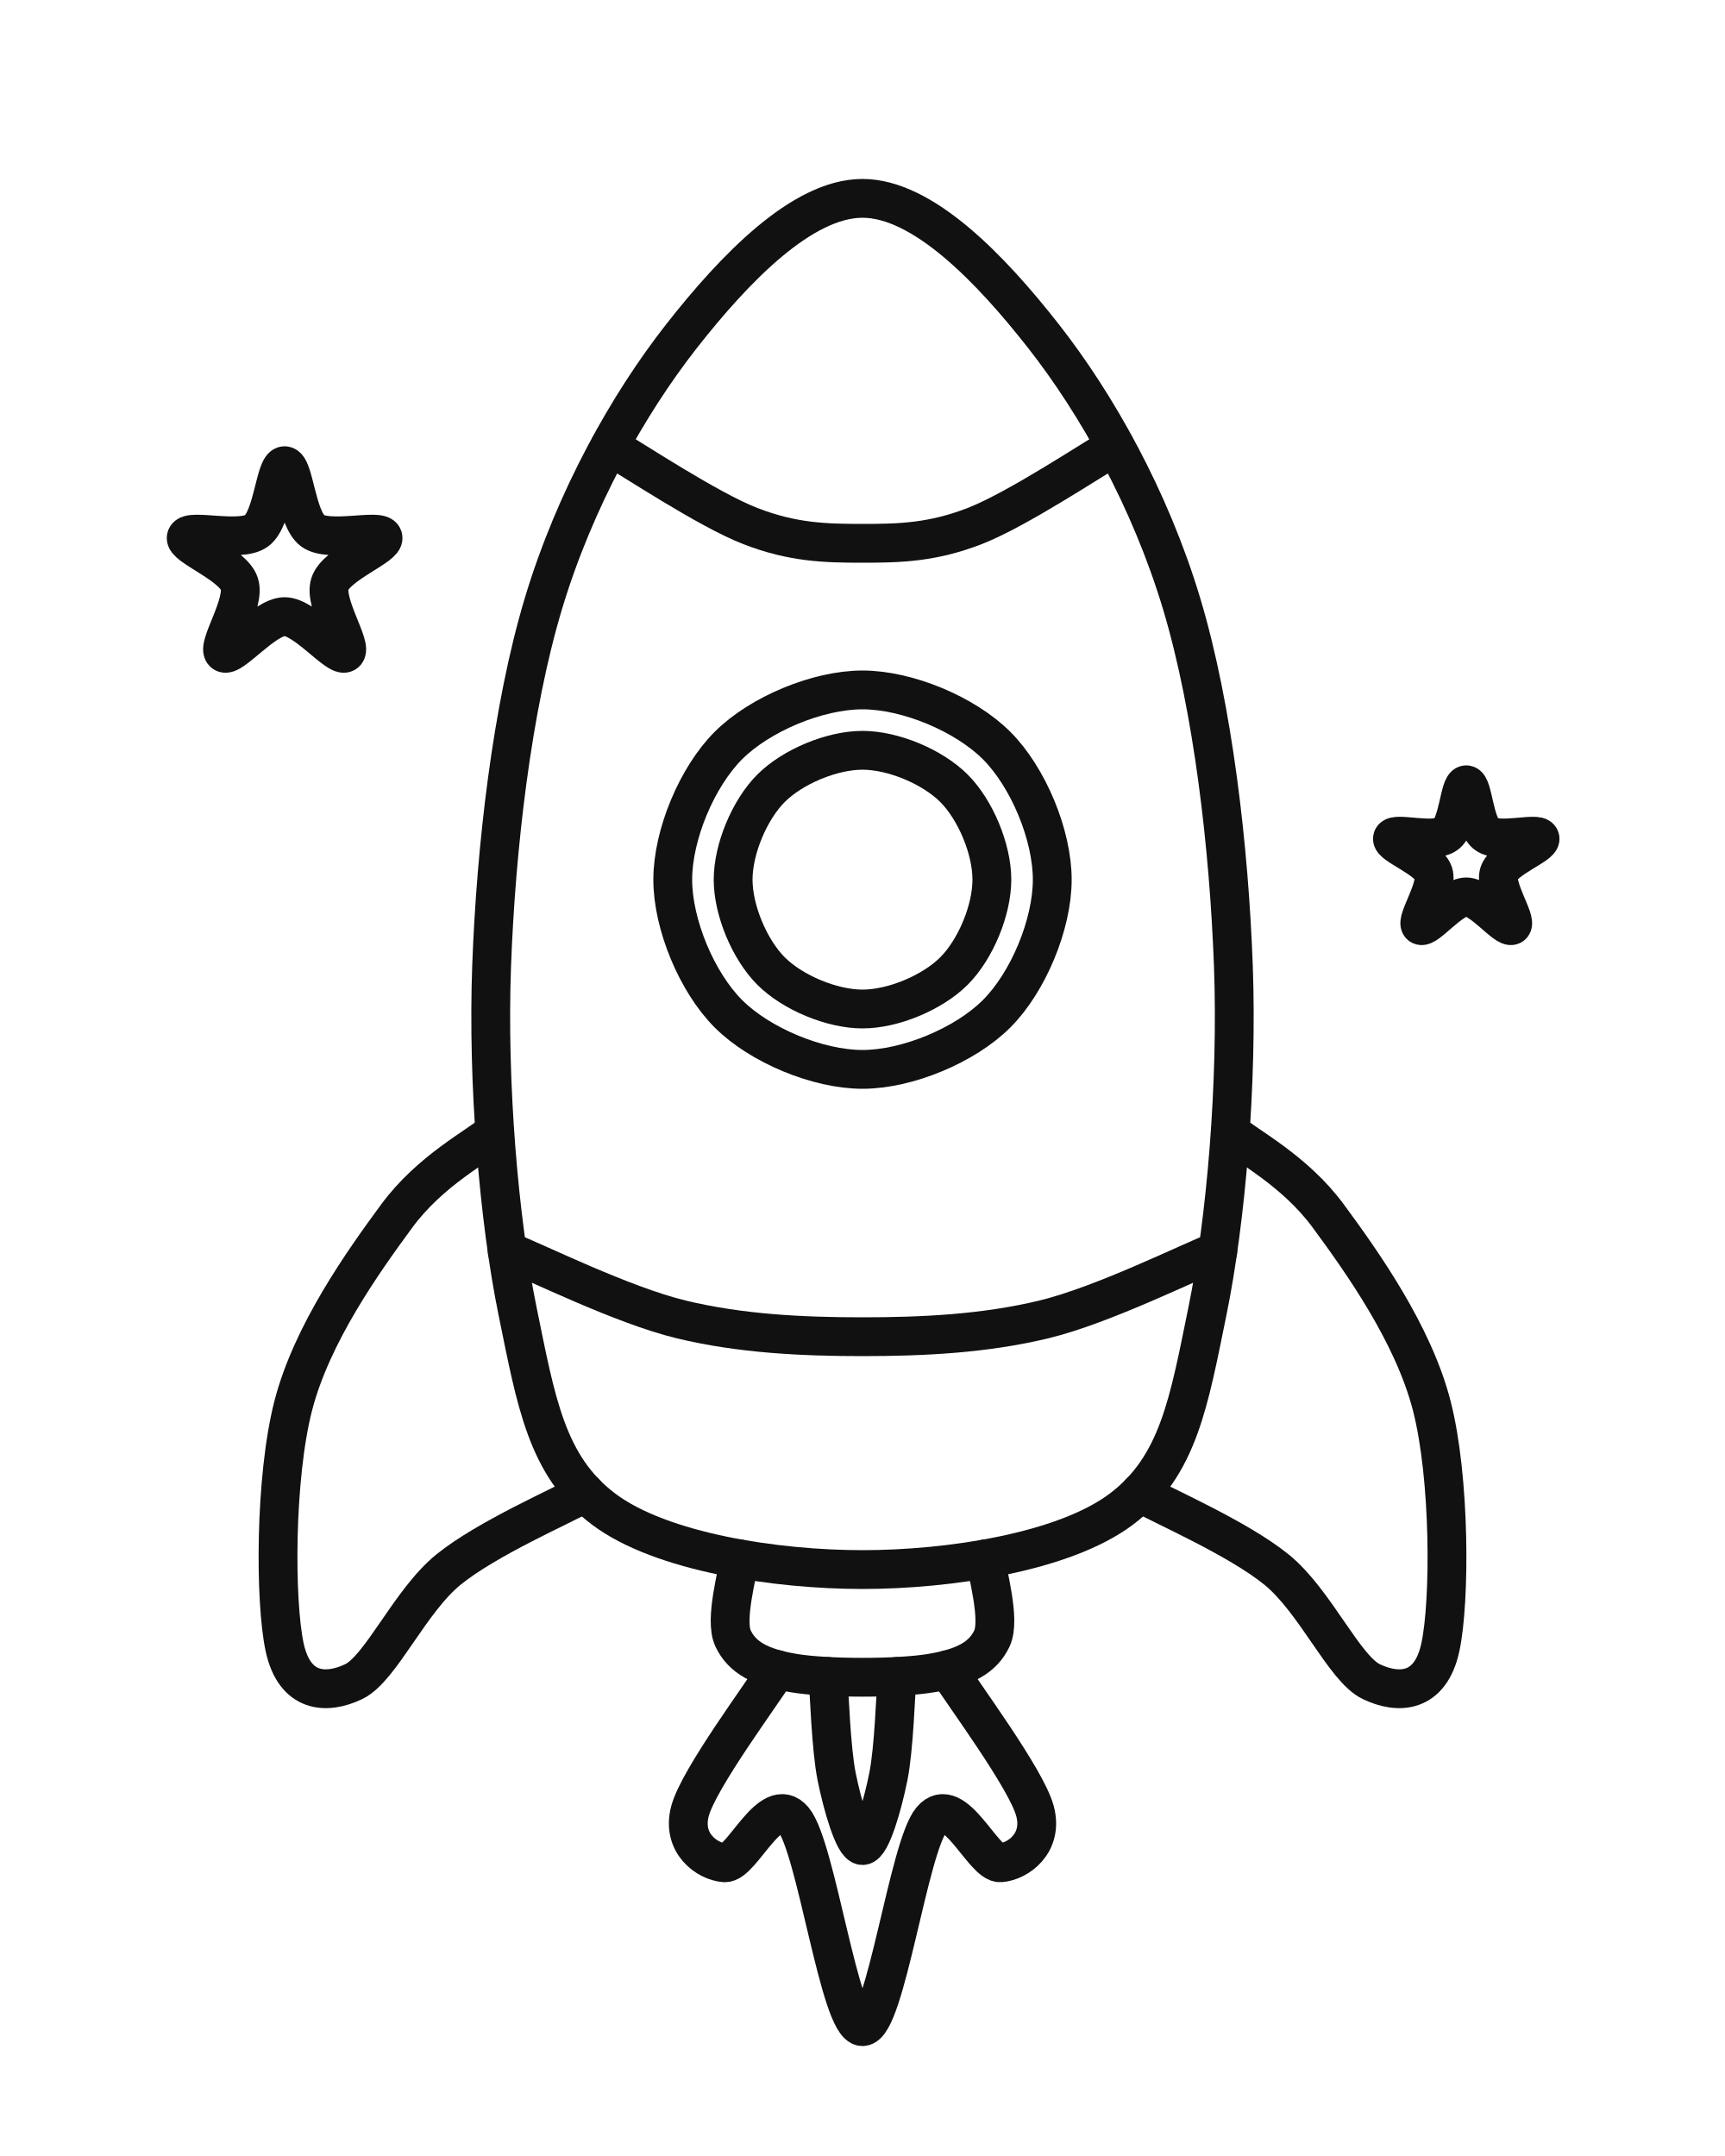
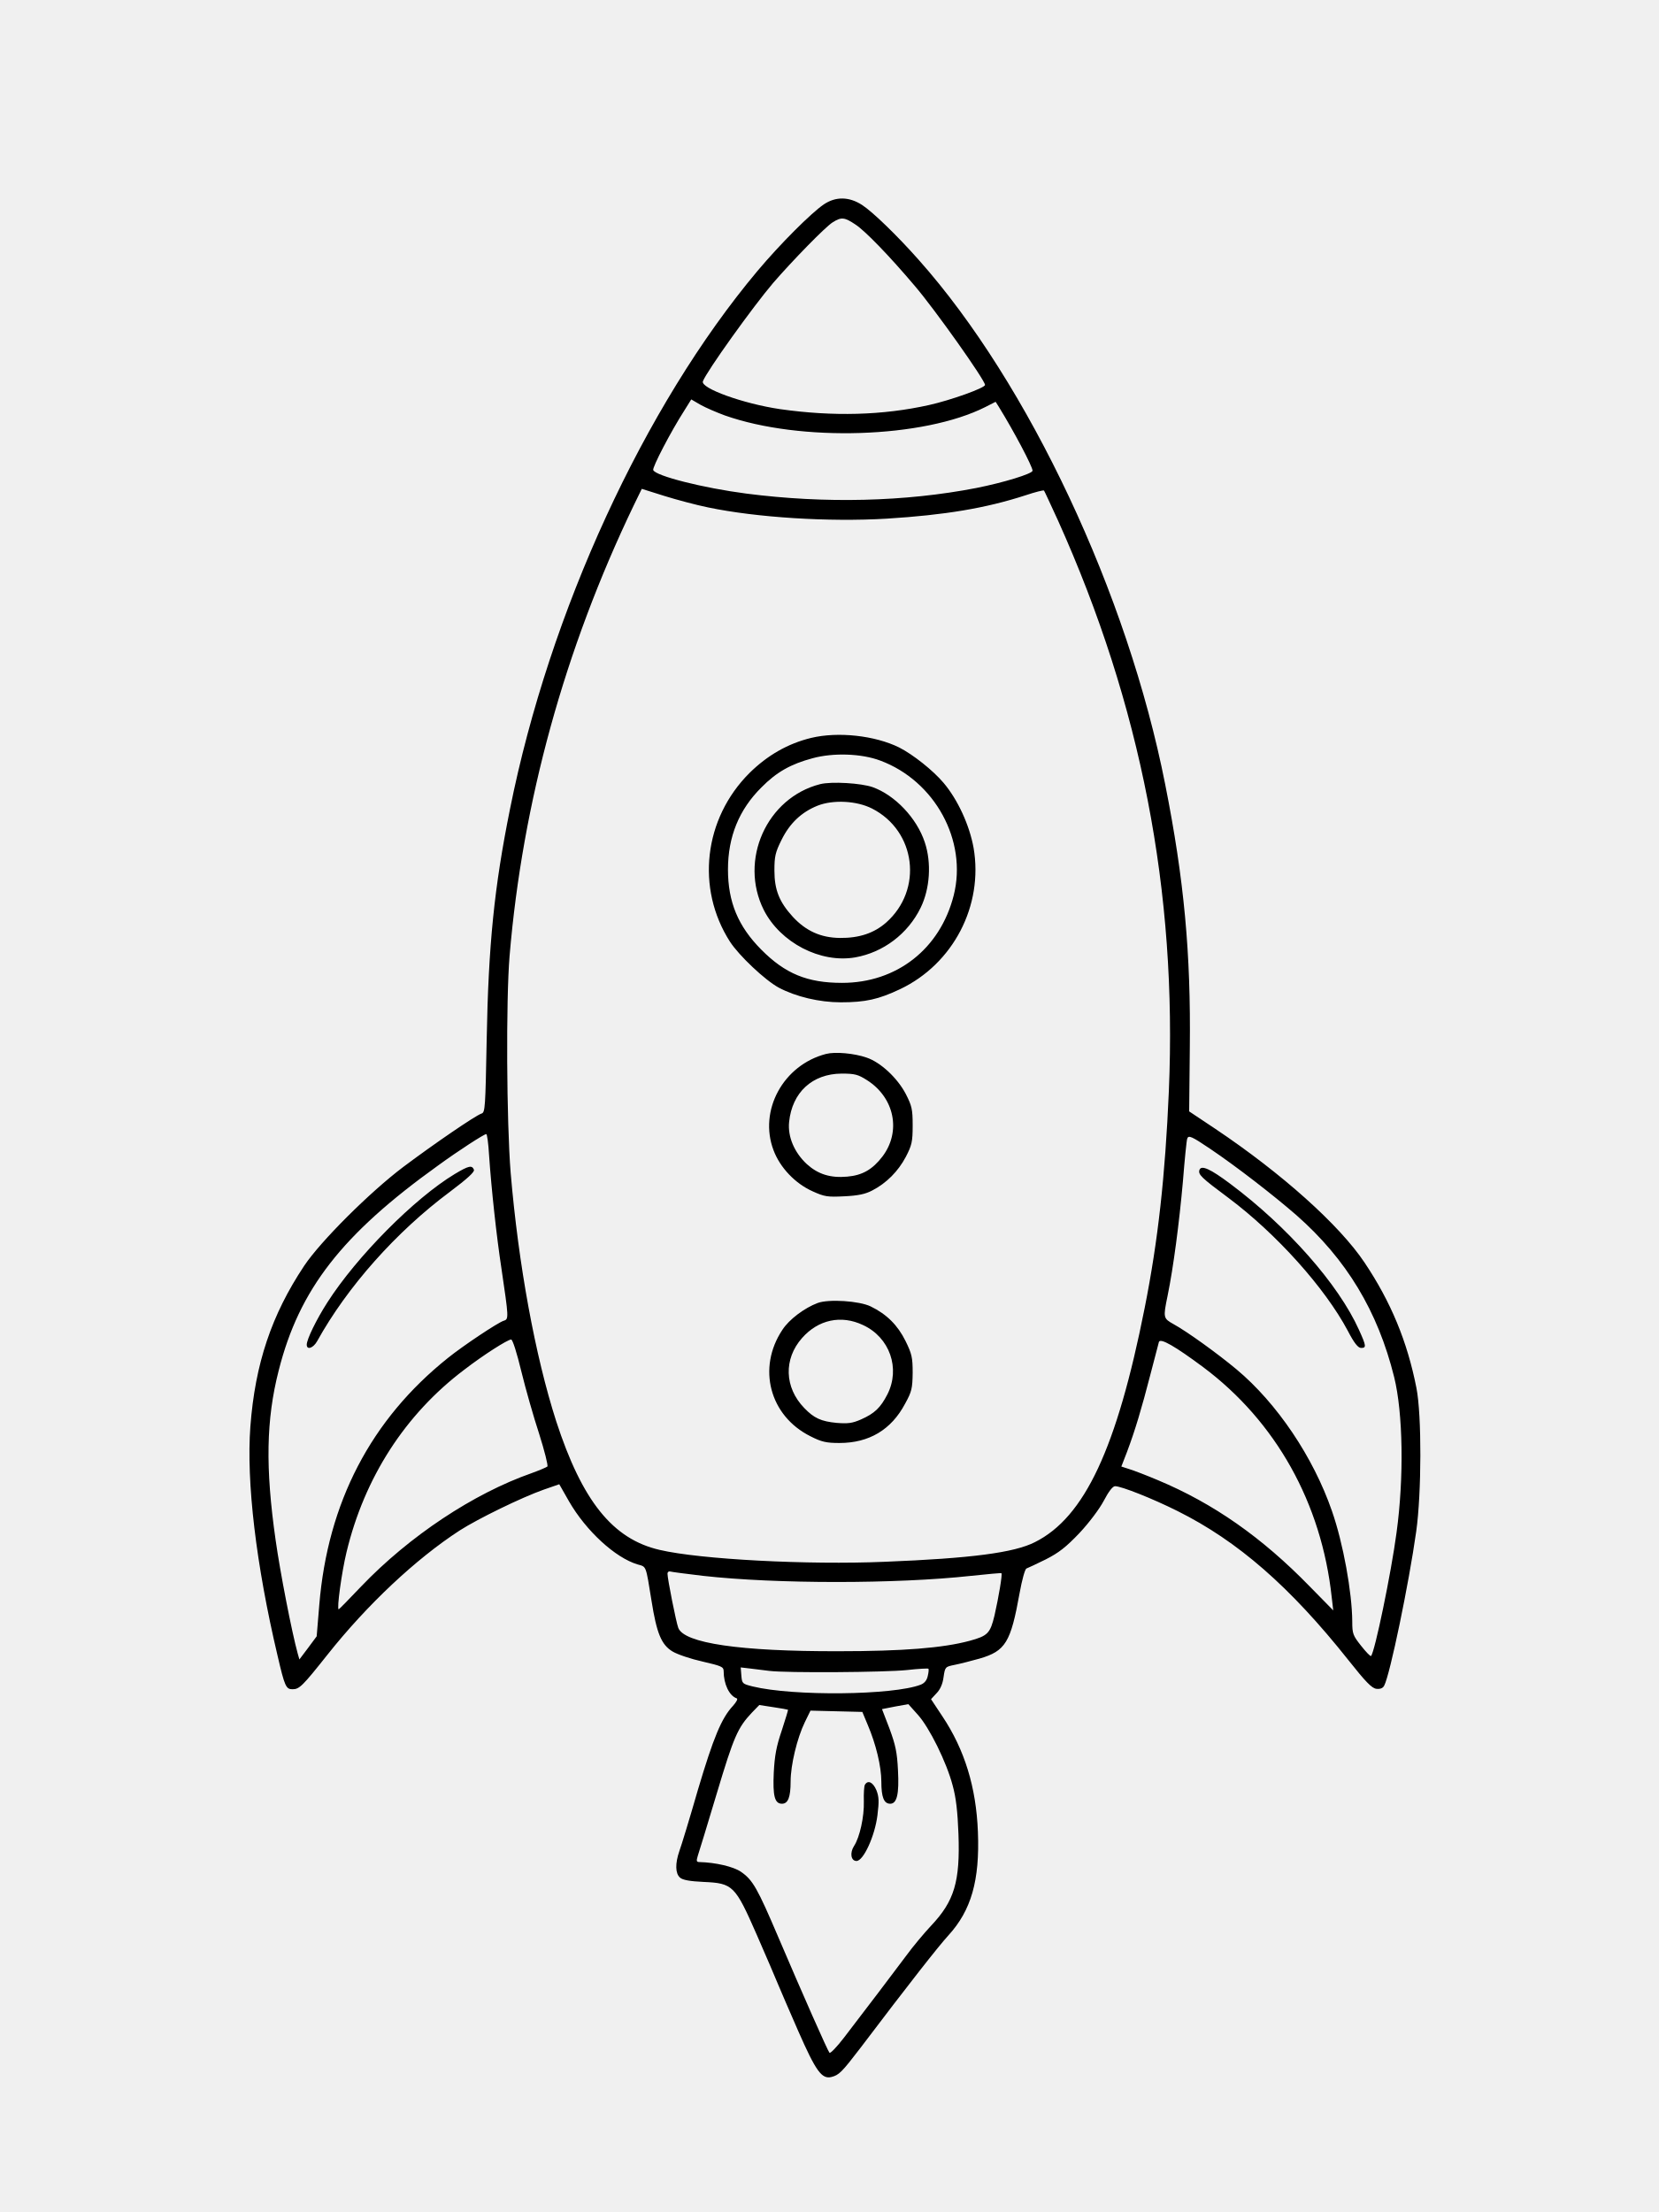
- <svg xmlns="http://www.w3.org/2000/svg" viewBox="0 0 400 500" width="400" height="500">
-   <rect width="100%" height="100%" fill="#fff" />
-   <g fill="none" stroke="#111" stroke-width="9" stroke-linecap="round" stroke-linejoin="round">
-     <path d="M 200 46 C 214 46, 229.7 62.3, 242 78 C 254.3 93.7, 266.7 115.7, 274 140 C 281.3 164.3, 285 196.7, 286 224 C 287 251.3, 284.3 283, 280 304 C 275.7 325, 273.3 340, 260 350 C 246.7 360, 220 364, 200 364 C 180 364, 153.3 360, 140 350 C 126.7 340, 124.3 325, 120 304 C 115.7 283, 113 251.3, 114 224 C 115 196.7, 118.7 164.3, 126 140 C 133.3 115.7, 145.7 93.7, 158 78 C 170.3 62.3, 186 46, 200 46" />
-     <path d="M 141.4 103.5 C 146.8 106.6, 164.2 118.2, 174 122 C 183.8 125.8, 191.3 126, 200 126 C 208.7 126, 216.2 125.8, 226 122 C 235.8 118.2, 253.2 106.6, 258.6 103.5" />
-     <path d="M 200 160 C 210.4 160, 223.8 165.6, 231.1 172.9 C 238.4 180.2, 244 193.6, 244 204 C 244 214.4, 238.4 227.8, 231.1 235.1 C 223.8 242.4, 210.4 248, 200 248 C 189.6 248, 176.2 242.4, 168.9 235.1 C 161.6 227.8, 156 214.4, 156 204 C 156 193.6, 161.6 180.2, 168.9 172.9 C 176.2 165.6, 189.6 160, 200 160" />
-     <path d="M 200 174 C 207.1 174, 216.2 177.8, 221.2 182.8 C 226.2 187.8, 230 196.9, 230 204 C 230 211.1, 226.2 220.2, 221.2 225.2 C 216.2 230.2, 207.1 234, 200 234 C 192.9 234, 183.8 230.2, 178.8 225.2 C 173.8 220.2, 170 211.1, 170 204 C 170 196.9, 173.8 187.8, 178.8 182.8 C 183.8 177.8, 192.9 174, 200 174" />
-     <path d="M 114.7 262.5 C 110.9 265.8, 99.8 271.4, 92 282 C 84.2 292.6, 72.3 309.3, 68 326 C 63.7 342.7, 63.7 371.3, 66 382 C 68.3 392.7, 75.7 393, 82 390 C 88.3 387, 95 371.3, 104 364 C 113 356.7, 130.4 349.2, 135.7 346.2" />
-     <path d="M 285.3 262.5 C 289.1 265.8, 300.2 271.4, 308 282 C 315.8 292.6, 327.7 309.3, 332 326 C 336.3 342.7, 336.3 371.3, 334 382 C 331.7 392.7, 324.3 393, 318 390 C 311.7 387, 305 371.3, 296 364 C 287 356.7, 269.6 349.2, 264.3 346.2" />
-     <path d="M 117.6 290.1 C 124.3 292.7, 144.3 302.7, 158 306 C 171.7 309.3, 186 310, 200 310 C 214 310, 228.3 309.3, 242 306 C 255.7 302.7, 275.7 292.7, 282.4 290.1" />
-     <path d="M 171.4 361.5 C 171.2 364.6, 167.9 375.6, 170 380 C 172.1 384.4, 176.3 386.7, 184 388 C 191.7 389.3, 208.3 389.3, 216 388 C 223.7 386.7, 227.9 384.4, 230 380 C 232.1 375.6, 228.8 364.6, 228.6 361.5" />
-     <path d="M 180.2 387.2 C 176.8 392.7, 162 412.5, 160 420 C 158 427.5, 164 431.7, 168 432 C 172 432.3, 178.7 415.7, 184 422 C 189.3 428.3, 194.7 470, 200 470 C 205.3 470, 210.7 428.3, 216 422 C 221.3 415.7, 228 432.3, 232 432 C 236 431.7, 242 427.5, 240 420 C 238 412.5, 223.2 392.7, 219.8 387.2" />
-     <path d="M 192 388.8 C 192.3 392.6, 192.7 405.5, 194 412 C 195.3 418.5, 198 428, 200 428 C 202 428, 204.7 418.5, 206 412 C 207.3 405.5, 207.7 392.6, 208 388.8" />
-     <path d="M 66 108 C 68.2 108, 68.7 120.3, 72.5 123.1 C 76.3 125.9, 88.2 122.5, 88.8 124.6 C 89.5 126.6, 77.9 130.9, 76.5 135.4 C 75 139.9, 81.9 150.1, 80.1 151.4 C 78.4 152.7, 70.7 143, 66 143 C 61.3 143, 53.6 152.7, 51.9 151.4 C 50.1 150.1, 57 139.9, 55.5 135.4 C 54.1 130.9, 42.5 126.6, 43.2 124.6 C 43.8 122.5, 55.7 125.9, 59.5 123.1 C 63.3 120.3, 63.8 108, 66 108" />
-     <path d="M 340 182 C 341.6 182, 341.8 191.5, 344.7 193.5 C 347.6 195.6, 356.6 192.9, 357.1 194.4 C 357.6 195.9, 348.7 199.1, 347.6 202.5 C 346.5 205.8, 351.8 213.6, 350.6 214.6 C 349.3 215.5, 343.5 208, 340 208 C 336.5 208, 330.7 215.5, 329.4 214.6 C 328.2 213.6, 333.5 205.8, 332.4 202.5 C 331.3 199.1, 322.4 195.9, 322.9 194.4 C 323.4 192.9, 332.4 195.6, 335.3 193.5 C 338.2 191.5, 338.4 182, 340 182" />
+ <svg xmlns="http://www.w3.org/2000/svg" version="1.0" width="768pt" height="1024pt" viewBox="0 0 768 1024" preserveAspectRatio="xMidYMid meet">
+   <g transform="translate(0,1024) scale(0.1,-0.1)" fill="#000000" stroke="none">
+     <path d="M3814 9294 c-58 -39 -204 -185 -308 -309 -524 -625 -962 -1577 -1145 -2490 -73 -362 -100 -629 -108 -1067 -6 -316 -7 -338 -24 -343 -28 -9 -222 -142 -362 -247 -155 -117 -383 -344 -459 -458 -151 -227 -227 -453 -249 -744 -19 -256 26 -638 126 -1061 33 -142 39 -155 69 -155 32 0 46 14 162 160 184 232 410 444 612 575 86 55 287 153 389 189 l72 25 45 -79 c79 -137 214 -261 317 -292 42 -12 38 -1 65 -168 24 -152 46 -204 97 -235 23 -14 86 -35 140 -47 86 -20 97 -24 97 -44 0 -60 26 -114 60 -126 7 -2 0 -16 -17 -35 -53 -57 -90 -146 -162 -388 -38 -132 -77 -260 -86 -284 -20 -58 -19 -104 3 -123 12 -11 45 -17 109 -20 136 -6 146 -16 246 -244 43 -98 87 -201 98 -228 11 -27 54 -126 95 -220 81 -184 108 -222 153 -211 35 9 48 22 133 133 224 296 363 473 408 522 106 116 146 254 137 480 -8 207 -62 381 -164 534 l-53 80 25 27 c17 17 29 43 33 75 7 48 8 48 52 57 25 5 76 18 115 29 120 35 144 75 185 303 11 61 25 112 32 114 6 2 46 21 89 42 61 31 94 57 156 122 45 48 93 112 113 150 22 42 41 67 52 67 29 0 173 -57 289 -115 279 -139 521 -350 791 -690 80 -101 109 -131 130 -133 18 -2 30 3 36 15 27 52 114 471 148 713 25 177 26 540 1 665 -42 214 -118 398 -240 580 -116 174 -383 413 -692 620 l-120 80 3 295 c5 437 -26 776 -114 1219 -174 882 -632 1856 -1141 2428 -100 113 -214 223 -262 254 -60 39 -122 40 -177 3z m147 -94 c44 -29 155 -143 275 -285 93 -109 324 -435 324 -457 0 -14 -160 -71 -259 -93 -215 -48 -444 -54 -690 -19 -170 25 -370 97 -357 129 17 46 232 346 325 455 90 104 243 261 276 281 40 25 54 24 106 -11z m-606 -883 c351 -124 920 -106 1207 39 l47 24 14 -22 c71 -115 157 -278 157 -297 0 -14 -134 -55 -260 -80 -329 -64 -701 -73 -1065 -26 -200 26 -421 82 -431 109 -5 12 82 179 143 274 l33 53 43 -25 c23 -13 74 -35 112 -49z m-77 -426 c225 -47 560 -68 827 -52 270 17 457 48 642 108 45 15 84 25 86 22 2 -2 31 -65 65 -139 384 -854 552 -1719 513 -2640 -17 -395 -50 -693 -112 -1005 -129 -650 -278 -969 -508 -1084 -96 -49 -295 -75 -696 -91 -354 -15 -854 11 -1041 55 -218 50 -359 227 -479 595 -98 305 -175 726 -211 1151 -19 235 -22 799 -5 1004 60 712 254 1418 575 2086 l37 76 105 -33 c58 -18 148 -42 202 -53z m-1014 -2998 c11 -161 35 -379 57 -523 34 -231 35 -237 11 -244 -28 -9 -187 -115 -258 -172 -357 -285 -557 -670 -596 -1144 l-12 -145 -40 -54 -40 -53 -8 28 c-27 98 -81 375 -102 524 -48 335 -44 558 14 785 95 376 292 630 740 951 92 67 211 144 221 144 4 0 10 -44 13 -97z m3338 29 c123 -83 292 -214 399 -307 232 -204 377 -444 453 -750 41 -166 46 -464 11 -720 -25 -188 -101 -554 -118 -571 -3 -3 -23 18 -46 47 -38 48 -41 56 -41 113 -1 135 -42 362 -94 511 -86 249 -254 499 -442 656 -90 75 -229 175 -291 209 -48 27 -49 29 -28 131 27 131 54 339 71 529 8 102 17 191 20 199 6 17 20 11 106 -47z m-3189 -1029 c20 -82 57 -212 83 -291 25 -79 42 -147 38 -151 -5 -4 -38 -18 -74 -31 -268 -94 -565 -291 -788 -524 -55 -58 -102 -106 -104 -106 -10 0 14 173 36 264 83 346 272 639 545 845 91 70 200 139 217 140 7 1 27 -63 47 -146z m3157 18 c336 -251 548 -629 595 -1066 l7 -60 -109 111 c-221 227 -445 384 -703 492 -52 22 -112 45 -132 51 l-37 12 26 67 c38 101 68 202 108 357 20 77 38 146 40 153 7 19 76 -21 205 -117z m-2316 -966 c338 -38 897 -38 1242 0 76 8 139 14 140 12 5 -5 -13 -111 -32 -195 -20 -83 -31 -95 -116 -118 -123 -33 -307 -48 -608 -48 -454 -1 -713 37 -740 108 -10 26 -50 227 -50 251 0 8 6 12 13 10 6 -2 75 -11 151 -20z m307 -440 c77 -10 538 -7 639 4 52 6 96 8 98 6 2 -2 1 -17 -3 -33 -4 -20 -15 -34 -33 -41 -127 -49 -590 -54 -778 -8 -47 12 -49 13 -52 50 l-3 38 43 -5 c24 -3 64 -8 89 -11z m87 -180 c1 -1 -12 -44 -29 -96 -25 -73 -33 -117 -37 -195 -5 -108 4 -144 38 -144 28 0 40 30 40 103 0 76 30 201 66 275 l26 53 120 -3 120 -3 25 -60 c38 -89 63 -192 63 -263 0 -72 12 -102 41 -102 31 0 42 44 36 155 -4 82 -11 116 -39 192 l-35 91 61 12 61 11 43 -48 c54 -59 134 -221 162 -328 16 -57 23 -122 27 -225 8 -221 -19 -311 -127 -425 -31 -33 -84 -96 -116 -140 -62 -83 -184 -244 -287 -378 -33 -43 -63 -74 -67 -70 -9 10 -125 273 -236 533 -98 230 -119 267 -174 305 -35 24 -117 43 -192 45 -14 0 -15 5 -8 28 5 15 45 145 88 289 79 264 97 305 163 375 l34 35 65 -10 c36 -5 66 -11 68 -12z M3755 6824 c-107 -26 -202 -80 -286 -163 -211 -211 -248 -533 -90 -780 42 -65 163 -179 226 -213 79 -42 188 -68 287 -68 115 0 176 14 275 61 246 117 386 387 340 654 -19 105 -73 223 -139 301 -48 57 -141 131 -206 164 -112 55 -282 74 -407 44z m320 -105 c253 -94 404 -371 340 -624 -63 -248 -264 -405 -517 -405 -160 0 -263 42 -374 154 -107 108 -154 220 -154 371 0 151 51 277 155 380 70 71 136 108 237 135 95 26 226 22 313 -11z M3797 6610 c-248 -63 -377 -352 -261 -583 77 -151 262 -247 423 -219 130 23 244 109 303 230 43 88 51 208 19 303 -37 112 -138 218 -241 255 -54 19 -191 27 -243 14z m240 -113 c204 -104 237 -376 65 -528 -56 -49 -125 -72 -214 -71 -88 1 -157 32 -218 98 -62 68 -85 124 -85 214 0 65 4 84 33 142 38 77 92 128 166 158 73 29 182 23 253 -13z M3824 5361 c-198 -51 -313 -262 -243 -446 30 -80 100 -154 181 -190 55 -25 69 -27 147 -23 63 3 97 10 129 27 66 34 120 89 155 155 28 54 32 70 32 146 0 76 -4 91 -32 146 -39 74 -116 146 -181 168 -57 20 -146 28 -188 17z m189 -121 c128 -81 160 -238 72 -354 -46 -60 -93 -87 -163 -93 -78 -7 -135 11 -187 58 -58 54 -89 127 -82 195 14 137 107 223 243 224 61 0 76 -4 117 -30z M3785 4208 c-61 -23 -132 -76 -163 -124 -118 -177 -59 -399 130 -493 51 -26 73 -31 134 -31 137 0 240 61 304 182 31 56 34 71 35 143 0 71 -4 88 -33 147 -36 73 -87 124 -161 160 -53 26 -195 35 -246 16z m210 -102 c124 -57 174 -201 113 -321 -32 -62 -59 -88 -122 -116 -41 -18 -61 -20 -113 -16 -72 7 -105 22 -150 69 -92 95 -96 227 -10 324 75 85 181 108 282 60z M2105 4805 c-186 -112 -454 -382 -590 -595 -50 -78 -95 -170 -95 -195 0 -26 30 -16 48 16 139 251 365 506 615 692 81 61 115 92 111 102 -9 22 -24 19 -89 -20z M5553 4825 c-8 -22 7 -36 136 -132 220 -165 444 -414 550 -613 30 -58 48 -80 62 -80 25 0 24 9 -10 84 -95 211 -331 478 -596 676 -92 69 -133 87 -142 65z M4004 1978 c-4 -6 -6 -41 -5 -77 2 -71 -19 -166 -45 -206 -21 -32 -15 -70 11 -70 32 0 85 115 97 212 8 65 7 85 -5 116 -16 37 -39 48 -53 25z" />
  </g>
</svg>
